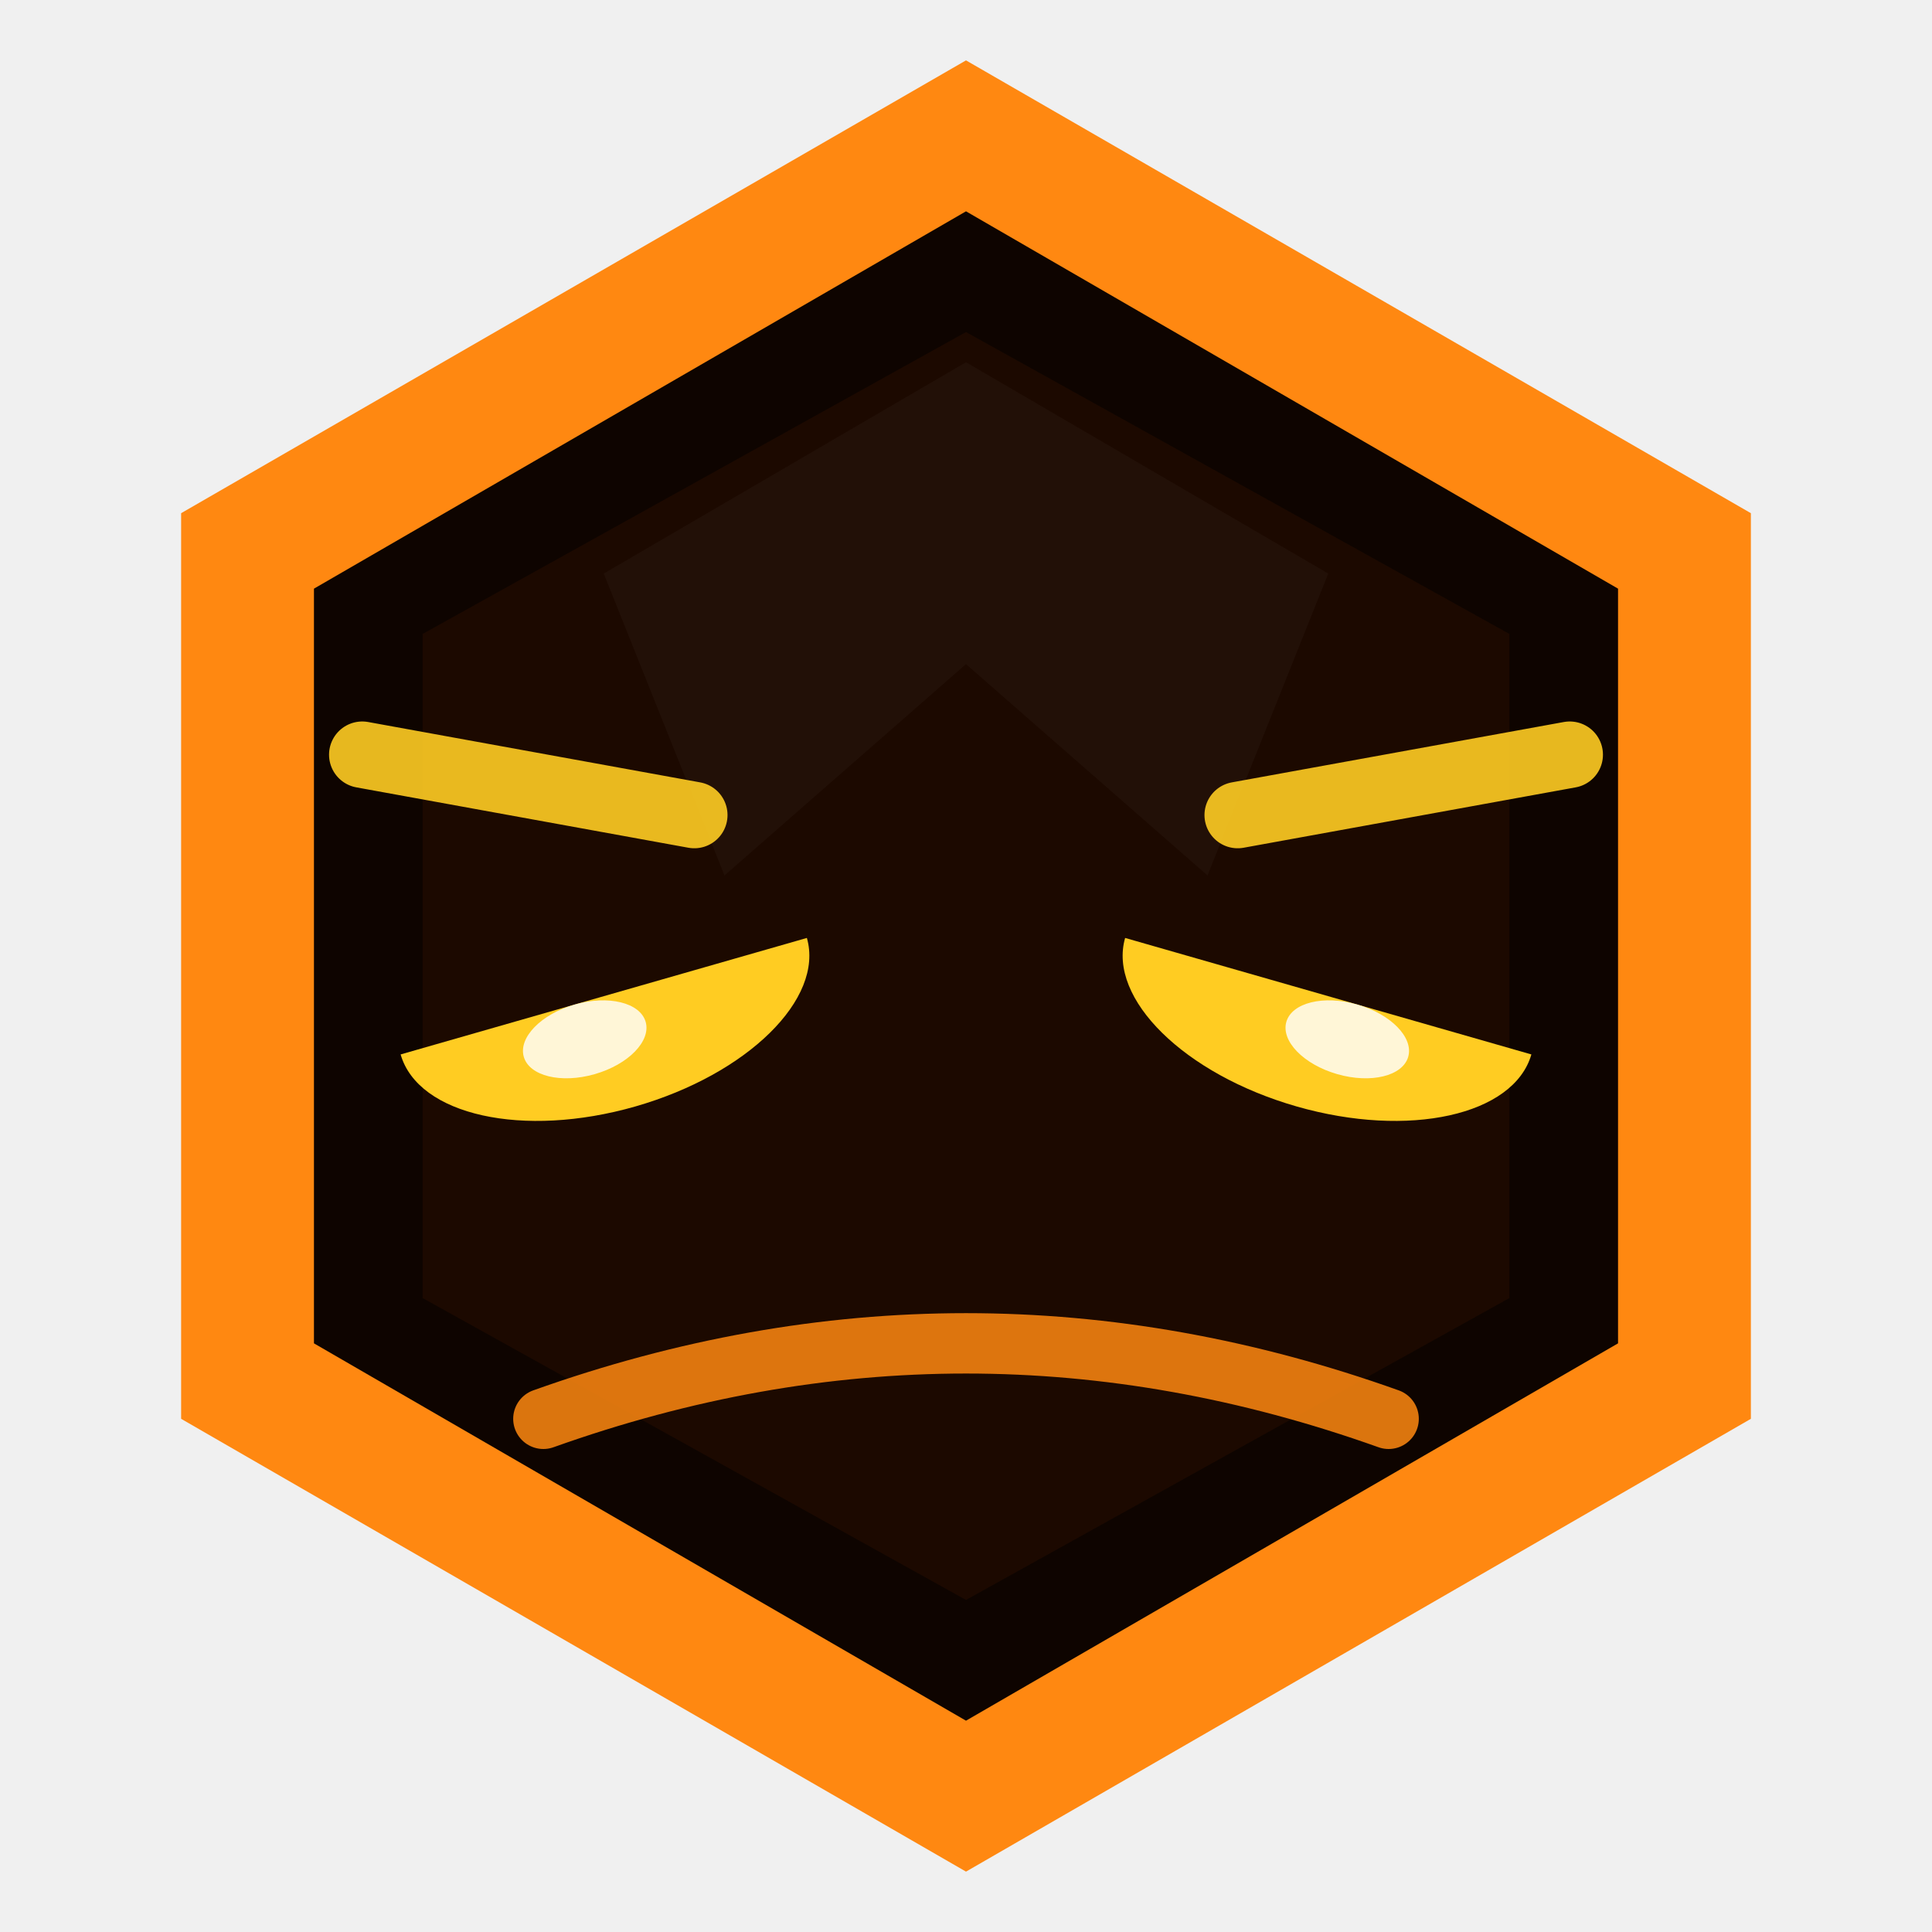
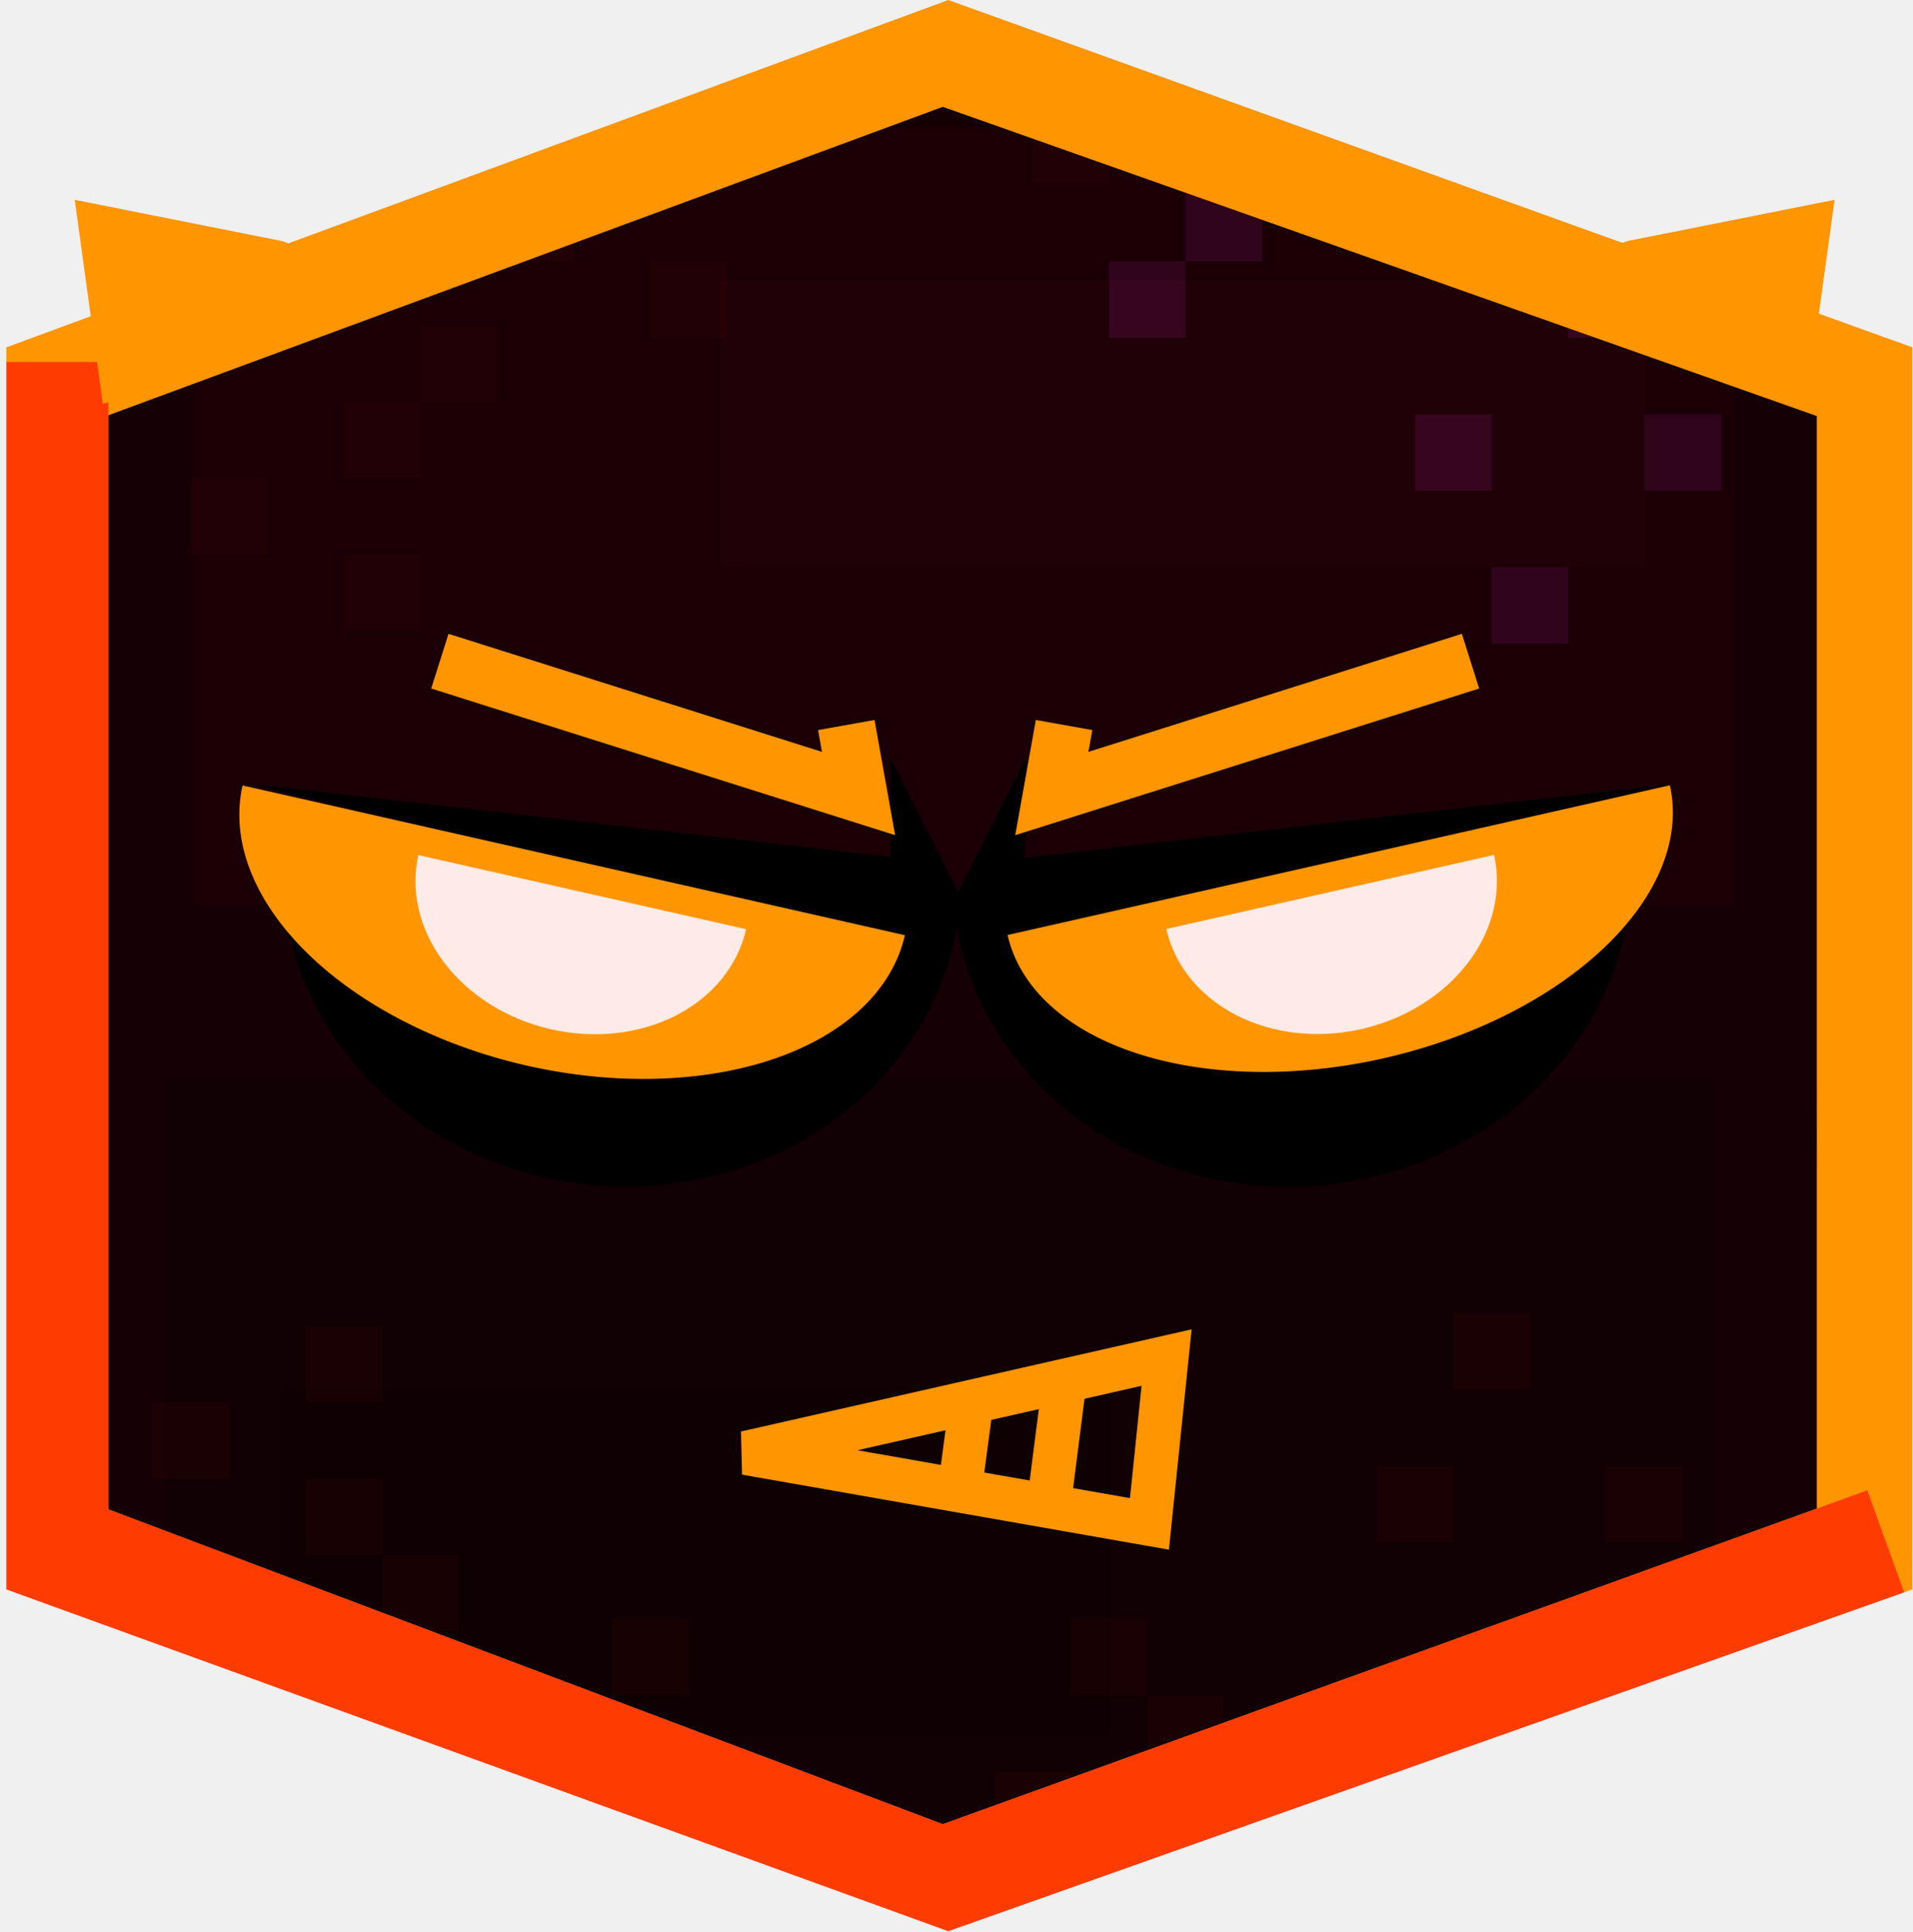
- <svg xmlns="http://www.w3.org/2000/svg" viewBox="0 0 64 64">
-   <polygon points="32,2 58,17 58,47 32,62 6,47 6,17" fill="#ff8811" />
-   <polygon points="32,7 53.6,19.5 53.6,44.5 32,57 10.4,44.5 10.4,19.5" fill="#0e0400" />
-   <polygon points="32,11 50,21 50,43 32,53 14,43 14,21" fill="#1c0900" />
-   <polygon points="32,12 44,19 40,29 32,22 24,29 20,19" fill="white" opacity="0.03" />
-   <path d="M 12,25 L 23,27" stroke="#ffcc22" stroke-width="2.2" stroke-linecap="round" opacity="0.9" />
-   <path d="M 41,27 L 52,25" stroke="#ffcc22" stroke-width="2.2" stroke-linecap="round" opacity="0.9" />
-   <g transform="rotate(-16,20,33)">
-     <path d="M 13,33 A 7,3.8 0 0 0 27,33 Z" fill="#ffcc22" />
-     <ellipse cx="19" cy="34.2" rx="2.1" ry="1.2" fill="white" opacity="0.82" />
+ <svg xmlns="http://www.w3.org/2000/svg" width="300" height="303" viewBox="0 0 300 303" fill="none">
+   <mask id="mask0_112_972" style="mask-type:alpha" maskUnits="userSpaceOnUse" x="1" y="0" width="299" height="303">
+     <path d="M148.759 0L1 54.496V249.376L148.759 303L300 249.376V54.496L148.759 0Z" fill="#D9D9D9" />
+   </mask>
+   <g mask="url(#mask0_112_972)">
+     <rect y="3" width="300" height="300" fill="black" />
+     <rect width="270.618" height="312.293" transform="matrix(0.999384 0.0351071 -0.0263553 0.999653 18.8896 -3.34253)" fill="#140024" />
+     <rect width="267.286" height="308.255" transform="matrix(0.997951 -0.0639792 0.04806 0.998845 9.22314 12.1007)" fill="#140024" />
+     <rect x="26" y="169" width="243" height="119" fill="#11001F" />
+     <rect x="44" y="218" width="130" height="54" fill="#0E0019" />
+     <rect x="30" y="20" width="242" height="122" fill="#1A002F" />
+     <rect x="113" y="44" width="145" height="45" fill="#1F0336" />
+     <rect y="3" width="300" height="300" fill="#FF8C00" fill-opacity="0.87" style="mix-blend-mode:multiply" />
+     <rect opacity="0.1" x="252" y="230" width="12" height="12" fill="#FE1800" fill-opacity="0.36" />
+     <rect opacity="0.1" width="12" height="12" transform="matrix(1 0 0 -1 258 77)" fill="#FF35EB" />
+     <rect opacity="0.1" x="60" y="244" width="12" height="12" fill="#FE1800" fill-opacity="0.36" />
+     <rect opacity="0.1" width="12" height="12" transform="matrix(1 0 0 -1 66 63)" fill="#FE1800" fill-opacity="0.36" />
+     <rect opacity="0.1" x="48" y="208" width="12" height="12" fill="#FE1800" fill-opacity="0.36" />
+     <rect opacity="0.1" width="12" height="12" transform="matrix(1 0 0 -1 54 99)" fill="#FE1800" fill-opacity="0.36" />
+     <rect opacity="0.1" x="96" y="254" width="12" height="12" fill="#FE1800" fill-opacity="0.36" />
+     <rect opacity="0.1" width="12" height="12" transform="matrix(1 0 0 -1 102 53)" fill="#FE1800" fill-opacity="0.36" />
+     <rect opacity="0.1" width="12" height="12" transform="matrix(0 1 1 0 156 278)" fill="#FE1800" fill-opacity="0.36" />
+     <rect opacity="0.1" x="162" y="29" width="12" height="12" transform="rotate(-90 162 29)" fill="#FE1800" fill-opacity="0.36" />
+     <rect opacity="0.1" width="12" height="12" transform="matrix(0 1 1 0 216 230)" fill="#FE1800" fill-opacity="0.36" />
+     <rect opacity="0.1" x="222" y="77" width="12" height="12" transform="rotate(-90 222 77)" fill="#FF35EB" />
+     <rect opacity="0.1" x="240" y="254" width="12" height="12" fill="#FE1800" fill-opacity="0.36" />
+     <rect opacity="0.1" width="12" height="12" transform="matrix(1 0 0 -1 246 53)" fill="#FF35EB" />
+     <rect opacity="0.1" x="48" y="232" width="12" height="12" fill="#FE1800" fill-opacity="0.36" />
+     <rect opacity="0.1" width="12" height="12" transform="matrix(1 0 0 -1 54 75)" fill="#FE1800" fill-opacity="0.36" />
+     <rect opacity="0.1" x="36" y="268" width="12" height="12" fill="#FE1800" fill-opacity="0.36" />
+     <rect opacity="0.1" width="12" height="12" transform="matrix(1 0 0 -1 42 39)" fill="#FE1800" fill-opacity="0.36" />
+     <rect opacity="0.1" x="84" y="278" width="12" height="12" fill="#FE1800" fill-opacity="0.36" />
+     <rect opacity="0.1" width="12" height="12" transform="matrix(1 0 0 -1 90 29)" fill="#FE1800" fill-opacity="0.36" />
+     <rect opacity="0.1" width="12" height="12" transform="matrix(0 1 1 0 180 266)" fill="#FE1800" fill-opacity="0.36" />
+     <rect opacity="0.1" x="186" y="41" width="12" height="12" transform="rotate(-90 186 41)" fill="#FF35EB" />
+     <rect opacity="0.1" x="24" y="220" width="12" height="12" fill="#FE1800" fill-opacity="0.36" />
+     <rect opacity="0.1" width="12" height="12" transform="matrix(1 0 0 -1 30 87)" fill="#FE1800" fill-opacity="0.36" />
+     <rect opacity="0.1" x="72" y="266" width="12" height="12" fill="#FE1800" fill-opacity="0.36" />
+     <rect opacity="0.1" width="12" height="12" transform="matrix(1 0 0 -1 78 41)" fill="#FE1800" fill-opacity="0.36" />
+     <rect opacity="0.1" width="12" height="12" transform="matrix(0 1 1 0 168 254)" fill="#FE1800" fill-opacity="0.36" />
+     <rect opacity="0.1" x="174" y="53" width="12" height="12" transform="rotate(-90 174 53)" fill="#FF35EB" />
+     <rect opacity="0.1" width="12" height="12" transform="matrix(0 1 1 0 228 206)" fill="#FE1800" fill-opacity="0.36" />
+     <rect opacity="0.1" x="234" y="101" width="12" height="12" transform="rotate(-90 234 101)" fill="#FF35EB" />
+     <path d="M5 245.116V56.795L147.803 4L297 56.795V245.116L147.803 299L5 245.116Z" stroke="#FF9500" stroke-width="24" />
+     <path d="M5 56.795V245.116L147.803 299L297 245.116" stroke="#FE3B00" stroke-width="24" />
+     <path d="M180.314 239.093L117 227.965L183 213L180.314 239.093Z" stroke="#FF9500" stroke-width="6.907" stroke-linecap="round" />
+     <path d="M150.767 232.186L152.302 220.675" stroke="#FF9500" stroke-width="6.907" stroke-linecap="round" />
+     <path d="M164.582 235.64L166.884 217.605" stroke="#FF9500" stroke-width="6.907" stroke-linecap="round" />
+     <path d="M150.9 141.177L139.597 118.794L139.758 134.453L38.775 122.945L148.229 149.451L150.9 141.177Z" fill="black" />
+     <path d="M150.653 140.941C149.727 153.9 143.243 165.928 132.626 174.379C122.009 182.831 108.129 187.013 94.039 186.007C79.95 185.001 66.805 178.888 57.497 169.013C48.189 159.139 43.479 146.311 44.405 133.353L97.529 137.147L150.653 140.941Z" fill="black" />
+     <path d="M141.949 146.728C140.017 155.274 132.691 162.232 121.583 166.072C110.475 169.913 96.494 170.32 82.717 167.206C68.939 164.091 56.493 157.71 48.117 149.465C39.741 141.22 36.12 131.787 38.052 123.241L90.001 134.985L141.949 146.728Z" fill="#FF9500" />
+     <path d="M117.048 145.784C115.757 151.493 111.81 156.356 106.076 159.303C100.342 162.25 93.289 163.04 86.47 161.498C79.651 159.957 73.624 156.211 69.715 151.084C65.806 145.956 64.335 139.869 65.626 134.159L91.337 139.972L117.048 145.784Z" fill="#FEEAE6" />
+     <path d="M149.585 140.973C150.51 153.931 156.995 165.959 167.612 174.411C178.229 182.862 192.109 187.045 206.198 186.038C220.288 185.032 233.432 178.919 242.741 169.045C252.049 159.17 256.758 146.343 255.833 133.384L202.709 137.178L149.585 140.973Z" fill="black" />
+     <path d="M149.67 141.297L160.973 118.914L160.812 134.574L261.795 123.065L152.34 149.571L149.67 141.297Z" fill="black" />
+     <path d="M158.055 146.697C159.919 154.942 167.18 161.613 178.24 165.241C189.3 168.869 203.254 169.157 217.032 166.043C230.809 162.928 243.282 156.666 251.706 148.633C260.131 140.6 263.816 131.455 261.952 123.21L210.004 134.953L158.055 146.697Z" fill="#FF9500" />
+     <path d="M182.957 145.752C184.247 151.462 188.194 156.325 193.928 159.272C199.663 162.219 206.715 163.009 213.534 161.467C220.353 159.926 226.38 156.179 230.289 151.052C234.198 145.925 235.669 139.837 234.378 134.128L208.668 139.94L182.957 145.752Z" fill="#FEEAE6" />
+     <path d="M230.68 103.735L165 124.5L166.921 113.753" stroke="#FF9500" stroke-width="9" />
+     <path d="M69 103.735L134.68 124.5L132.758 113.753" stroke="#FF9500" stroke-width="9" />
  </g>
-   <g transform="rotate(16,44,33)">
-     <path d="M 37,33 A 7,3.8 0 0 0 51,33 Z" fill="#ffcc22" />
-     <ellipse cx="45" cy="34.2" rx="2.1" ry="1.2" fill="white" opacity="0.82" />
-   </g>
-   <path d="M18,47 Q32,42 46,47" fill="none" stroke="#ff8811" stroke-width="2" stroke-linecap="round" opacity="0.85" />
+   <path d="M279.51 40.133L257.196 44.574L253.483 45.879L277.595 54.041L279.51 40.133Z" stroke="#FF9500" stroke-width="14" stroke-linecap="round" />
+   <path d="M20 40.133L42.314 44.574L46.027 45.879L21.915 54.041L20 40.133Z" stroke="#FF9500" stroke-width="14" stroke-linecap="round" />
</svg>
